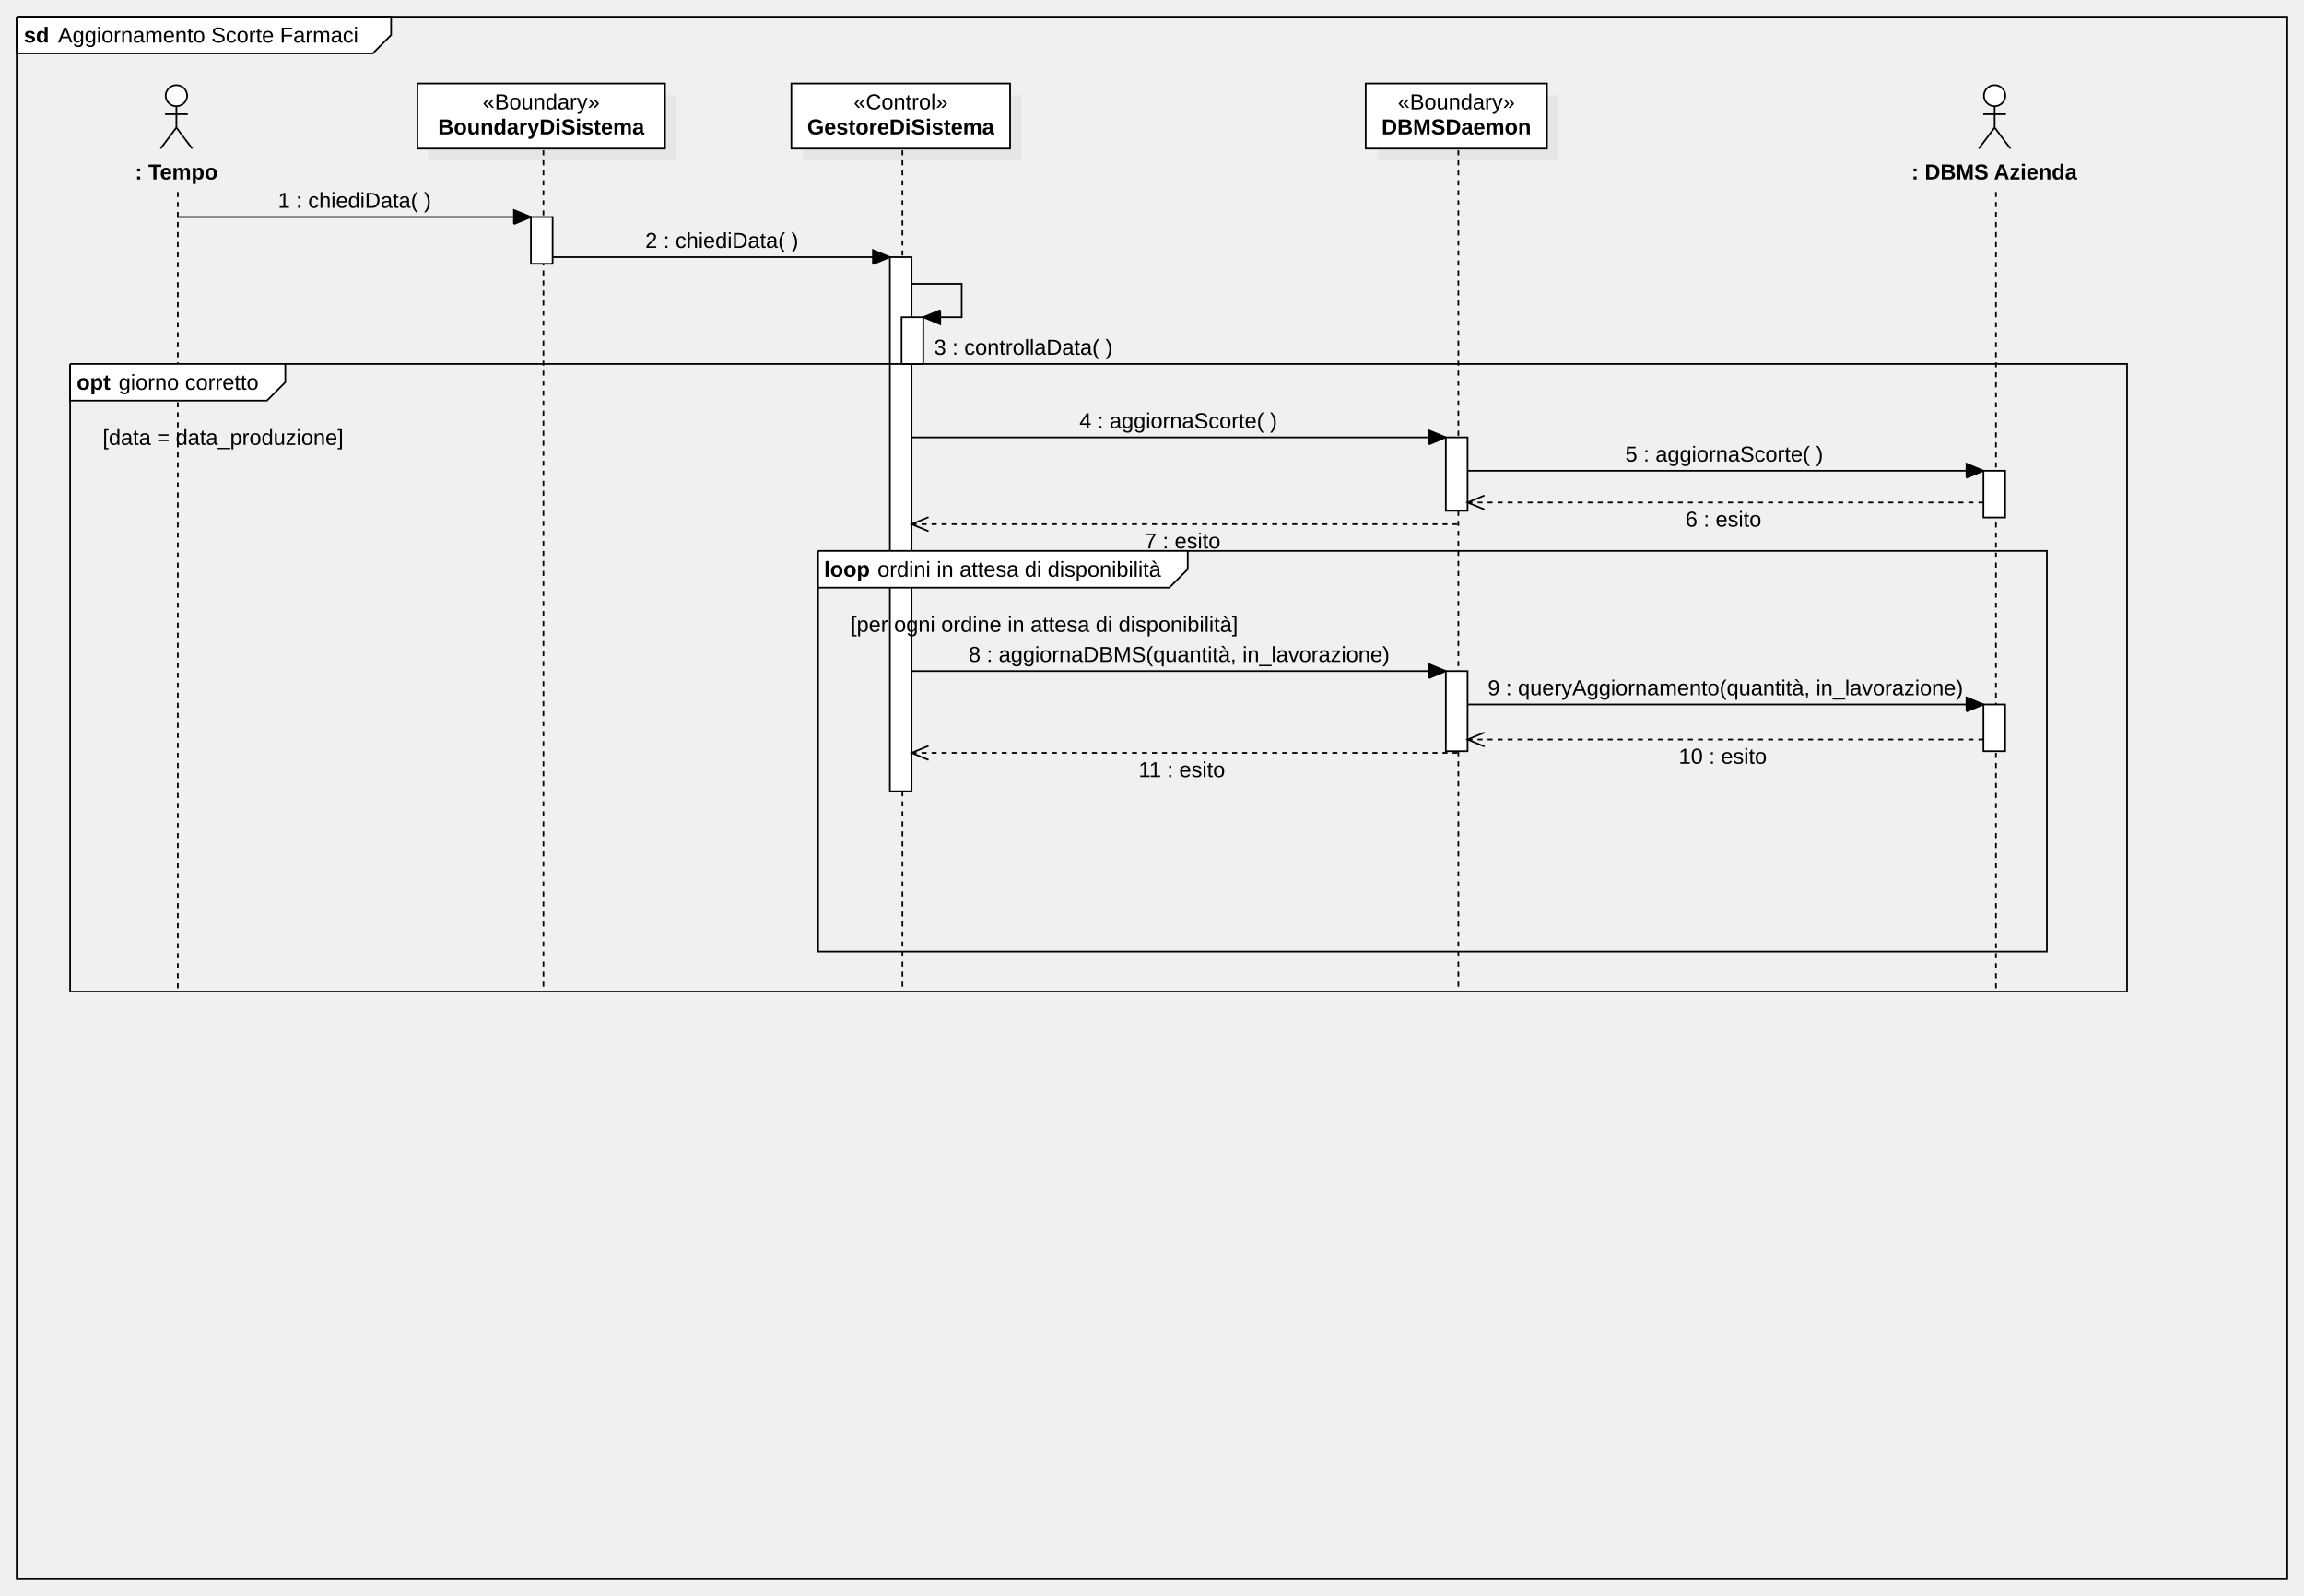
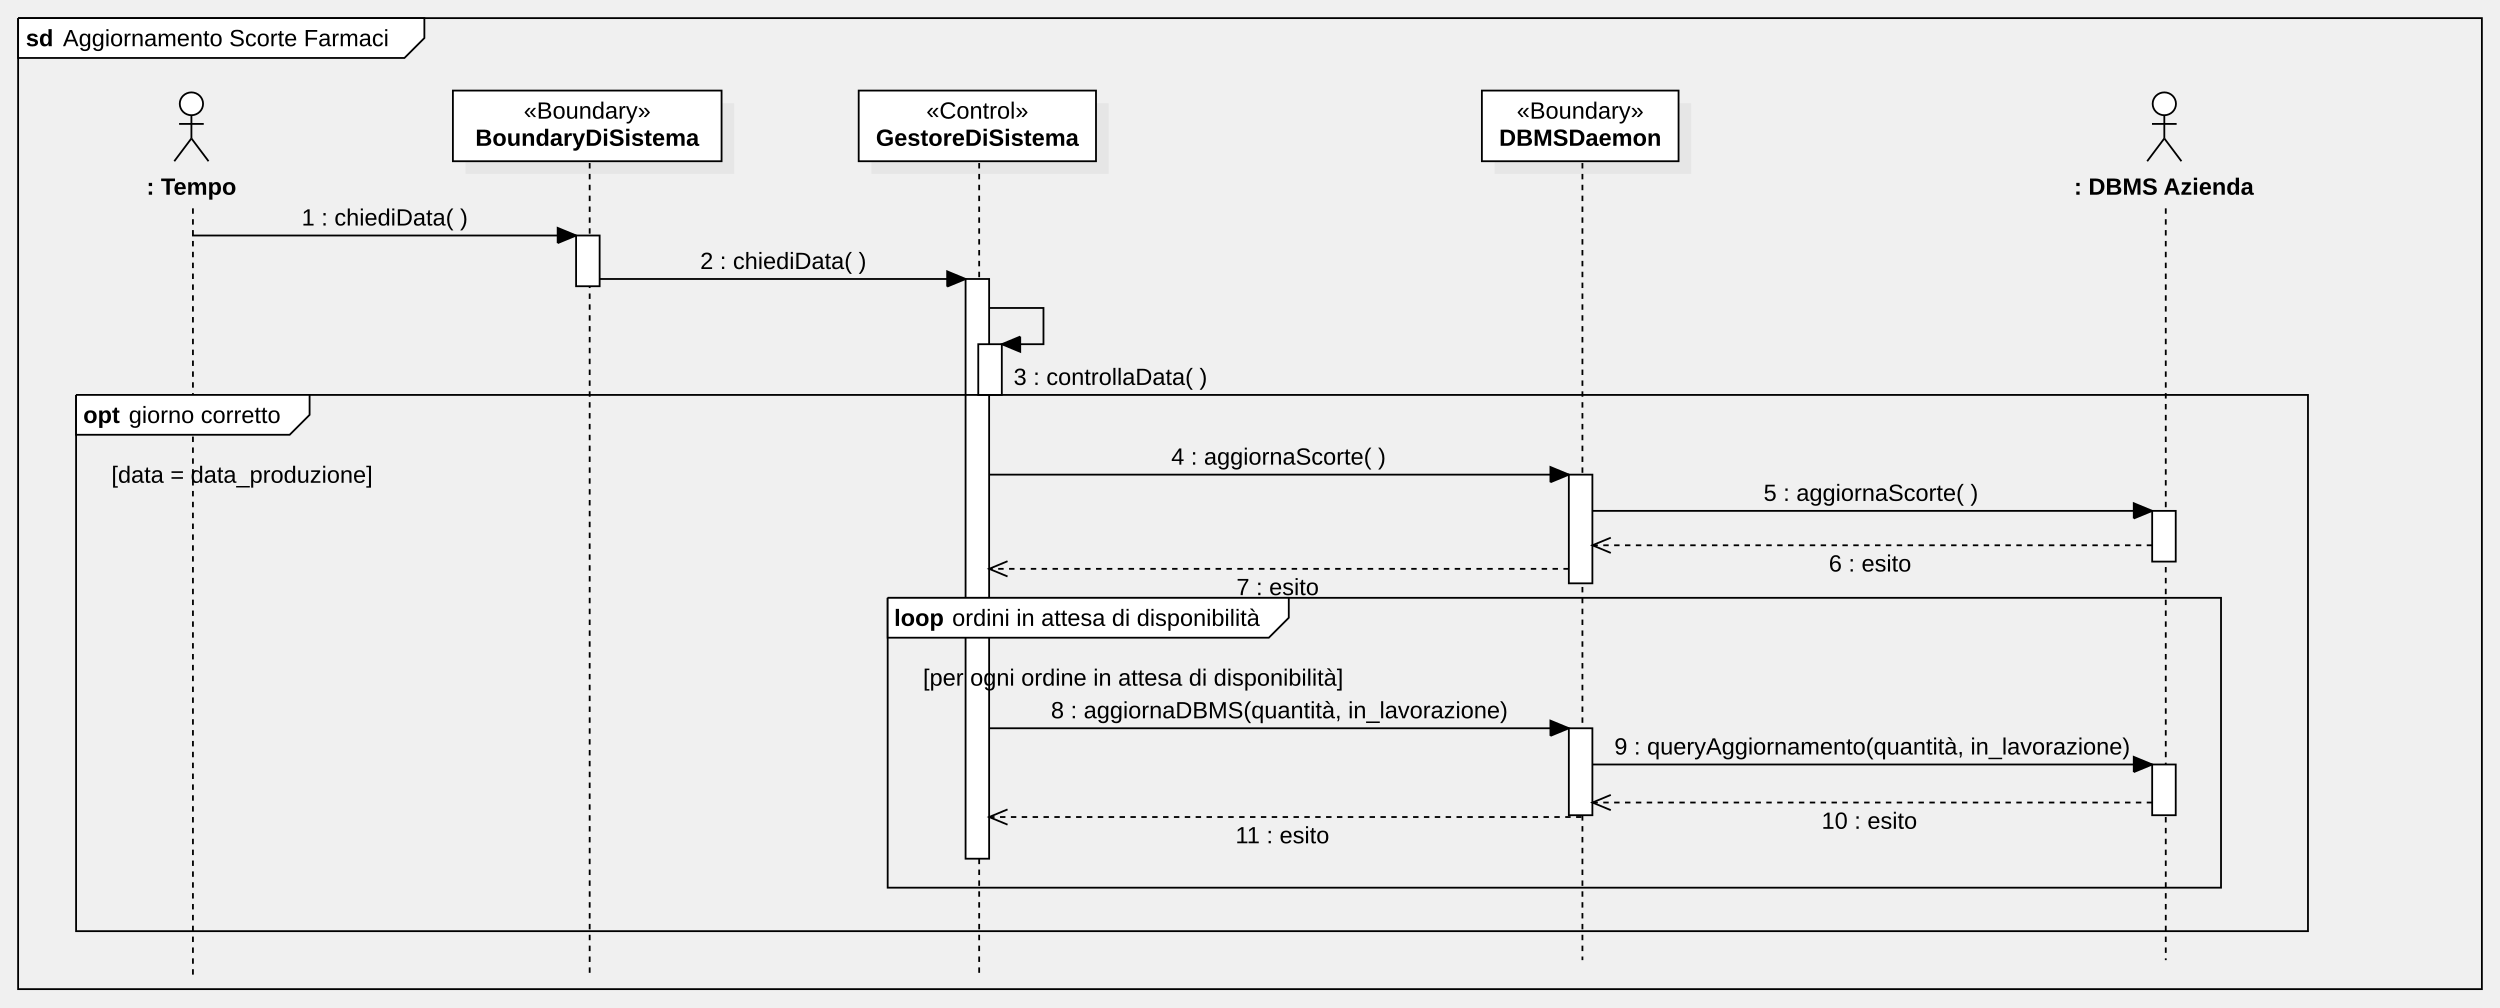
- <svg xmlns="http://www.w3.org/2000/svg" height="956" version="1.1" width="1380">
+ <svg xmlns="http://www.w3.org/2000/svg" height="556" version="1.1" width="1380">
  <defs />
  <g>
    <g transform="translate(2,10) scale(1,1)">
-       <path d="M 8 0 L 1368 0 L 1368 936 L 8 936 L 8 0" fill="none" stroke="#000000" stroke-miterlimit="10" />
+       <path d="M 8 0 L 1368 0 L 1368 536 L 8 536 L 8 0" fill="none" stroke="#000000" stroke-miterlimit="10" />
    </g>
    <g transform="translate(2,10) scale(1,1)">
      <path d="M 8 0 L 8 22 L 221.253 22 L 232.253 11 L 232.253 0 L 8 0" fill="#ffffff" stroke="none" />
    </g>
    <g transform="translate(2,10) scale(1,1)">
      <path d="M 8 0 L 8 22 L 221.253 22 L 232.253 11 L 232.253 0 L 8 0 L 8 0" fill="none" stroke="#000000" stroke-miterlimit="10" />
    </g>
    <g transform="translate(2,10) scale(1,1)">
      <g>
        <path fill="none" stroke="none" />
        <text fill="#000000" font-family="Arial" font-size="13px" font-style="normal" font-weight="normal" stroke="none" text-decoration="none" x="32.73" y="15.5">Aggiornamento Scorte Farmaci </text>
      </g>
    </g>
    <g transform="translate(2,10) scale(1,1)">
      <g>
        <path fill="none" stroke="none" />
        <text fill="#000000" font-family="Arial" font-size="13px" font-style="normal" font-weight="bold" stroke="none" text-decoration="none" x="12.28" y="15.5">sd</text>
      </g>
    </g>
    <g transform="translate(2,10) scale(1,1)">
      <path d="M 97.233 47.3 C 97.233 43.821 100.111 41 103.662 41 C 107.213 41 110.091 43.821 110.091 47.3 C 110.091 50.779 107.213 53.6 103.662 53.6 C 100.111 53.6 97.233 50.779 97.233 47.3 Z" fill="#ffffff" stroke="none" />
    </g>
    <g transform="translate(2,10) scale(1,1)">
      <path d="M 97.233 47.3 C 97.233 43.821 100.111 41 103.662 41 C 107.213 41 110.091 43.821 110.091 47.3 C 110.091 50.779 107.213 53.6 103.662 53.6 C 100.111 53.6 97.233 50.779 97.233 47.3 Z" fill="none" stroke="#000000" stroke-miterlimit="10" />
    </g>
    <g transform="translate(2,10) scale(1,1)">
      <path d="M 103.662 53.6 L 103.662 66.4" fill="none" stroke="#000000" stroke-miterlimit="10" />
    </g>
    <g transform="translate(2,10) scale(1,1)">
      <path d="M 96.855 58.4 L 110.469 58.4" fill="none" stroke="#000000" stroke-miterlimit="10" />
    </g>
    <g transform="translate(2,10) scale(1,1)">
      <path d="M 103.662 66.4 L 94.208 79" fill="none" stroke="#000000" stroke-miterlimit="10" />
    </g>
    <g transform="translate(2,10) scale(1,1)">
      <path d="M 103.662 66.4 L 113.117 79" fill="none" stroke="#000000" stroke-miterlimit="10" />
    </g>
    <g transform="translate(2,10) scale(1,1)">
      <g>
        <path fill="none" stroke="none" />
        <text fill="#000000" font-family="Arial" font-size="13px" font-style="normal" font-weight="bold" stroke="none" text-decoration="none" x="78.868" y="97.5">: Tempo</text>
      </g>
    </g>
    <g transform="translate(2,10) scale(1,1)">
-       <path d="M 104.5 105 L 104.5 584" fill="none" stroke="#000000" stroke-dasharray="3" stroke-miterlimit="10" />
+       <path d="M 104.5 105 L 104.5 528" fill="none" stroke="#000000" stroke-dasharray="3" stroke-miterlimit="10" />
    </g>
    <g transform="translate(2,10) scale(1,1)">
      <rect fill="#C0C0C0" height="39" opacity="0.2" stroke="none" width="148.308" x="255" y="47" />
    </g>
    <g transform="translate(2,10) scale(1,1)">
      <rect fill="#ffffff" height="39" stroke="none" width="148.308" x="248" y="40" />
    </g>
    <g transform="translate(2,10) scale(1,1)">
      <path d="M 248 40 L 396.308 40 L 396.308 79 L 248 79 L 248 40 Z Z" fill="none" stroke="#000000" stroke-miterlimit="10" />
    </g>
    <g transform="translate(2,10) scale(1,1)">
      <g>
        <path fill="none" stroke="none" />
        <text fill="#000000" font-family="Arial" font-size="13px" font-style="normal" font-weight="normal" stroke="none" text-decoration="none" x="287.099" y="55.5">«Boundary»</text>
      </g>
    </g>
    <g transform="translate(2,10) scale(1,1)">
      <g>
        <path fill="none" stroke="none" />
        <text fill="#000000" font-family="Arial" font-size="13px" font-style="normal" font-weight="bold" stroke="none" text-decoration="none" x="260.388" y="70.5">BoundaryDiSistema</text>
      </g>
    </g>
    <g transform="translate(2,10) scale(1,1)">
-       <path d="M 323.5 80 L 323.5 584" fill="none" stroke="#000000" stroke-dasharray="3" stroke-miterlimit="10" />
+       <path d="M 323.5 80 L 323.5 528" fill="none" stroke="#000000" stroke-dasharray="3" stroke-miterlimit="10" />
    </g>
    <g transform="translate(2,10) scale(1,1)">
      <rect fill="#C0C0C0" height="39" opacity="0.2" stroke="none" width="130.992" x="479" y="47" />
    </g>
    <g transform="translate(2,10) scale(1,1)">
      <rect fill="#ffffff" height="39" stroke="none" width="130.992" x="472" y="40" />
    </g>
    <g transform="translate(2,10) scale(1,1)">
      <path d="M 472 40 L 602.992 40 L 602.992 79 L 472 79 L 472 40 Z Z" fill="none" stroke="#000000" stroke-miterlimit="10" />
    </g>
    <g transform="translate(2,10) scale(1,1)">
      <g>
        <path fill="none" stroke="none" />
        <text fill="#000000" font-family="Arial" font-size="13px" font-style="normal" font-weight="normal" stroke="none" text-decoration="none" x="509.312" y="55.5">«Control»</text>
      </g>
    </g>
    <g transform="translate(2,10) scale(1,1)">
      <g>
        <path fill="none" stroke="none" />
        <text fill="#000000" font-family="Arial" font-size="13px" font-style="normal" font-weight="bold" stroke="none" text-decoration="none" x="481.5" y="70.5">GestoreDiSistema</text>
      </g>
    </g>
    <g transform="translate(2,10) scale(1,1)">
-       <path d="M 538.5 80 L 538.5 584" fill="none" stroke="#000000" stroke-dasharray="3" stroke-miterlimit="10" />
+       <path d="M 538.5 80 L 538.5 528" fill="none" stroke="#000000" stroke-dasharray="3" stroke-miterlimit="10" />
    </g>
    <g transform="translate(2,10) scale(1,1)">
      <rect fill="#C0C0C0" height="39" opacity="0.2" stroke="none" width="108.565" x="823" y="47" />
    </g>
    <g transform="translate(2,10) scale(1,1)">
      <rect fill="#ffffff" height="39" stroke="none" width="108.565" x="816" y="40" />
    </g>
    <g transform="translate(2,10) scale(1,1)">
      <path d="M 816 40 L 924.565 40 L 924.565 79 L 816 79 L 816 40 Z Z" fill="none" stroke="#000000" stroke-miterlimit="10" />
    </g>
    <g transform="translate(2,10) scale(1,1)">
      <g>
        <path fill="none" stroke="none" />
        <text fill="#000000" font-family="Arial" font-size="13px" font-style="normal" font-weight="normal" stroke="none" text-decoration="none" x="835.228" y="55.5">«Boundary»</text>
      </g>
    </g>
    <g transform="translate(2,10) scale(1,1)">
      <g>
        <path fill="none" stroke="none" />
        <text fill="#000000" font-family="Arial" font-size="13px" font-style="normal" font-weight="bold" stroke="none" text-decoration="none" x="825.5" y="70.5">DBMSDaemon</text>
      </g>
    </g>
    <g transform="translate(2,10) scale(1,1)">
-       <path d="M 871.5 80 L 871.5 584" fill="none" stroke="#000000" stroke-dasharray="3" stroke-miterlimit="10" />
+       <path d="M 871.5 80 L 871.5 520" fill="none" stroke="#000000" stroke-dasharray="3" stroke-miterlimit="10" />
    </g>
    <g transform="translate(2,10) scale(1,1)">
      <path d="M 1186.275 47.3 C 1186.275 43.821 1189.153 41 1192.704 41 C 1196.254 41 1199.133 43.821 1199.133 47.3 C 1199.133 50.779 1196.254 53.6 1192.704 53.6 C 1189.153 53.6 1186.275 50.779 1186.275 47.3 Z" fill="#ffffff" stroke="none" />
    </g>
    <g transform="translate(2,10) scale(1,1)">
      <path d="M 1186.275 47.3 C 1186.275 43.821 1189.153 41 1192.704 41 C 1196.254 41 1199.133 43.821 1199.133 47.3 C 1199.133 50.779 1196.254 53.6 1192.704 53.6 C 1189.153 53.6 1186.275 50.779 1186.275 47.3 Z" fill="none" stroke="#000000" stroke-miterlimit="10" />
    </g>
    <g transform="translate(2,10) scale(1,1)">
      <path d="M 1192.704 53.6 L 1192.704 66.4" fill="none" stroke="#000000" stroke-miterlimit="10" />
    </g>
    <g transform="translate(2,10) scale(1,1)">
      <path d="M 1185.896 58.4 L 1199.511 58.4" fill="none" stroke="#000000" stroke-miterlimit="10" />
    </g>
    <g transform="translate(2,10) scale(1,1)">
      <path d="M 1192.704 66.4 L 1183.249 79" fill="none" stroke="#000000" stroke-miterlimit="10" />
    </g>
    <g transform="translate(2,10) scale(1,1)">
      <path d="M 1192.704 66.4 L 1202.158 79" fill="none" stroke="#000000" stroke-miterlimit="10" />
    </g>
    <g transform="translate(2,10) scale(1,1)">
      <g>
        <path fill="none" stroke="none" />
        <text fill="#000000" font-family="Arial" font-size="13px" font-style="normal" font-weight="bold" stroke="none" text-decoration="none" x="1142.868" y="97.5">: DBMS Azienda</text>
      </g>
    </g>
    <g transform="translate(2,10) scale(1,1)">
-       <path d="M 1193.5 105 L 1193.5 584" fill="none" stroke="#000000" stroke-dasharray="3" stroke-miterlimit="10" />
+       <path d="M 1193.5 105 L 1193.5 520" fill="none" stroke="#000000" stroke-dasharray="3" stroke-miterlimit="10" />
    </g>
    <g transform="translate(2,10) scale(1,1)">
      <path d="M 104 120 L 316 120" fill="none" stroke="#000000" stroke-miterlimit="10" />
    </g>
    <g transform="translate(2,10) scale(1,1)">
      <path d="M 305.837 124.21 L 316 120 L 305.837 115.79" fill="#000000" stroke="none" />
    </g>
    <g transform="translate(2,10) scale(1,1)">
      <path d="M 305.837 124.21 L 316 120 L 305.837 115.79 L 305.837 124.21" fill="none" stroke="#000000" stroke-miterlimit="10" />
    </g>
    <g transform="translate(2,10) scale(1,1)">
      <g>
        <path fill="none" stroke="none" />
        <text fill="#000000" font-family="Arial" font-size="13px" font-style="normal" font-weight="normal" stroke="none" text-decoration="none" x="164.5" y="114.5">1 : chiediData( )</text>
      </g>
    </g>
    <g transform="translate(2,10) scale(1,1)">
      <rect fill="#ffffff" height="28" stroke="none" width="13" x="316" y="120" />
    </g>
    <g transform="translate(2,10) scale(1,1)">
      <path d="M 316 120 L 329 120 L 329 148 L 316 148 L 316 120 Z Z" fill="none" stroke="#000000" stroke-miterlimit="10" />
    </g>
    <g transform="translate(2,10) scale(1,1)">
      <path d="M 329 144 L 531 144" fill="none" stroke="#000000" stroke-miterlimit="10" />
    </g>
    <g transform="translate(2,10) scale(1,1)">
      <path d="M 520.837 148.21 L 531 144 L 520.837 139.79" fill="#000000" stroke="none" />
    </g>
    <g transform="translate(2,10) scale(1,1)">
      <path d="M 520.837 148.21 L 531 144 L 520.837 139.79 L 520.837 148.21" fill="none" stroke="#000000" stroke-miterlimit="10" />
    </g>
    <g transform="translate(2,10) scale(1,1)">
      <g>
        <path fill="none" stroke="none" />
        <text fill="#000000" font-family="Arial" font-size="13px" font-style="normal" font-weight="normal" stroke="none" text-decoration="none" x="384.5" y="138.5">2 : chiediData( )</text>
      </g>
    </g>
    <g transform="translate(2,10) scale(1,1)">
      <rect fill="#ffffff" height="320" stroke="none" width="13" x="531" y="144" />
    </g>
    <g transform="translate(2,10) scale(1,1)">
      <path d="M 531 144 L 544 144 L 544 464 L 531 464 L 531 144 Z Z" fill="none" stroke="#000000" stroke-miterlimit="10" />
    </g>
    <g transform="translate(2,10) scale(1,1)">
      <path d="M 544 160 L 574 160 L 574 180 L 551 180" fill="none" stroke="#000000" stroke-miterlimit="10" />
    </g>
    <g transform="translate(2,10) scale(1,1)">
      <path d="M 561.163 175.79 L 551 180 L 561.163 184.21" fill="#000000" stroke="none" />
    </g>
    <g transform="translate(2,10) scale(1,1)">
      <path d="M 561.163 175.79 L 551 180 L 561.163 184.21 L 561.163 175.79" fill="none" stroke="#000000" stroke-miterlimit="10" />
    </g>
    <g transform="translate(2,10) scale(1,1)">
      <g>
        <path fill="none" stroke="none" />
        <text fill="#000000" font-family="Arial" font-size="13px" font-style="normal" font-weight="normal" stroke="none" text-decoration="none" x="557.5" y="202.5">3 : controllaData( )</text>
      </g>
    </g>
    <g transform="translate(2,10) scale(1,1)">
      <rect fill="#ffffff" height="28" stroke="none" width="13" x="538" y="180" />
    </g>
    <g transform="translate(2,10) scale(1,1)">
      <path d="M 538 180 L 551 180 L 551 208 L 538 208 L 538 180 Z Z" fill="none" stroke="#000000" stroke-miterlimit="10" />
    </g>
    <g transform="translate(2,10) scale(1,1)">
      <path d="M 544 252 L 864 252" fill="none" stroke="#000000" stroke-miterlimit="10" />
    </g>
    <g transform="translate(2,10) scale(1,1)">
      <path d="M 853.837 256.21 L 864 252 L 853.837 247.79" fill="#000000" stroke="none" />
    </g>
    <g transform="translate(2,10) scale(1,1)">
      <path d="M 853.837 256.21 L 864 252 L 853.837 247.79 L 853.837 256.21" fill="none" stroke="#000000" stroke-miterlimit="10" />
    </g>
    <g transform="translate(2,10) scale(1,1)">
      <g>
        <path fill="none" stroke="none" />
        <text fill="#000000" font-family="Arial" font-size="13px" font-style="normal" font-weight="normal" stroke="none" text-decoration="none" x="644.5" y="246.5">4 : aggiornaScorte( )</text>
      </g>
    </g>
    <g transform="translate(2,10) scale(1,1)">
-       <rect fill="#ffffff" height="44" stroke="none" width="13" x="864" y="252" />
-     </g>
-     <g transform="translate(2,10) scale(1,1)">
-       <path d="M 864 252 L 877 252 L 877 296 L 864 296 L 864 252 Z Z" fill="none" stroke="#000000" stroke-miterlimit="10" />
+       <rect fill="#ffffff" height="60" stroke="none" width="13" x="864" y="252" />
+     </g>
+     <g transform="translate(2,10) scale(1,1)">
+       <path d="M 864 252 L 877 252 L 877 312 L 864 312 L 864 252 Z Z" fill="none" stroke="#000000" stroke-miterlimit="10" />
    </g>
    <g transform="translate(2,10) scale(1,1)">
      <path d="M 877 272 L 1186 272" fill="none" stroke="#000000" stroke-miterlimit="10" />
    </g>
    <g transform="translate(2,10) scale(1,1)">
      <path d="M 1175.837 276.21 L 1186 272 L 1175.837 267.79" fill="#000000" stroke="none" />
    </g>
    <g transform="translate(2,10) scale(1,1)">
      <path d="M 1175.837 276.21 L 1186 272 L 1175.837 267.79 L 1175.837 276.21" fill="none" stroke="#000000" stroke-miterlimit="10" />
    </g>
    <g transform="translate(2,10) scale(1,1)">
      <g>
        <path fill="none" stroke="none" />
        <text fill="#000000" font-family="Arial" font-size="13px" font-style="normal" font-weight="normal" stroke="none" text-decoration="none" x="971.5" y="266.5">5 : aggiornaScorte( )</text>
      </g>
    </g>
    <g transform="translate(2,10) scale(1,1)">
      <rect fill="#ffffff" height="28" stroke="none" width="13" x="1186" y="272" />
    </g>
    <g transform="translate(2,10) scale(1,1)">
      <path d="M 1186 272 L 1199 272 L 1199 300 L 1186 300 L 1186 272 Z Z" fill="none" stroke="#000000" stroke-miterlimit="10" />
    </g>
    <g transform="translate(2,10) scale(1,1)">
      <path d="M 1186 291 L 877 291" fill="none" stroke="#000000" stroke-dasharray="3" stroke-miterlimit="10" />
    </g>
    <g transform="translate(2,10) scale(1,1)">
      <path d="M 887.163 286.79 L 877 291 L 887.163 295.21" fill="none" stroke="#000000" stroke-miterlimit="10" />
    </g>
    <g transform="translate(2,10) scale(1,1)">
      <g>
        <path fill="none" stroke="none" />
        <text fill="#000000" font-family="Arial" font-size="13px" font-style="normal" font-weight="normal" stroke="none" text-decoration="none" x="1007.5" y="305.5">6 : esito</text>
      </g>
    </g>
    <g transform="translate(2,10) scale(1,1)">
-       <path d="M 871 304 L 544 304" fill="none" stroke="#000000" stroke-dasharray="3" stroke-miterlimit="10" />
+       <path d="M 864 304 L 544 304" fill="none" stroke="#000000" stroke-dasharray="3" stroke-miterlimit="10" />
    </g>
    <g transform="translate(2,10) scale(1,1)">
      <path d="M 554.163 299.79 L 544 304 L 554.163 308.21" fill="none" stroke="#000000" stroke-miterlimit="10" />
    </g>
    <g transform="translate(2,10) scale(1,1)">
      <g>
        <path fill="none" stroke="none" />
-         <text fill="#000000" font-family="Arial" font-size="13px" font-style="normal" font-weight="normal" stroke="none" text-decoration="none" x="683.5" y="318.5">7 : esito</text>
+         <text fill="#000000" font-family="Arial" font-size="13px" font-style="normal" font-weight="normal" stroke="none" text-decoration="none" x="680.5" y="318.5">7 : esito</text>
      </g>
    </g>
    <g transform="translate(2,10) scale(1,1)">
      <path d="M 544 392 L 864 392" fill="none" stroke="#000000" stroke-miterlimit="10" />
    </g>
    <g transform="translate(2,10) scale(1,1)">
      <path d="M 853.837 396.21 L 864 392 L 853.837 387.79" fill="#000000" stroke="none" />
    </g>
    <g transform="translate(2,10) scale(1,1)">
      <path d="M 853.837 396.21 L 864 392 L 853.837 387.79 L 853.837 396.21" fill="none" stroke="#000000" stroke-miterlimit="10" />
    </g>
    <g transform="translate(2,10) scale(1,1)">
      <g>
        <path fill="none" stroke="none" />
        <text fill="#000000" font-family="Arial" font-size="13px" font-style="normal" font-weight="normal" stroke="none" text-decoration="none" x="578.115" y="386.5">8 : aggiornaDBMS(quantità, in_lavorazione)</text>
      </g>
    </g>
    <g transform="translate(2,10) scale(1,1)">
      <rect fill="#ffffff" height="48" stroke="none" width="13" x="864" y="392" />
    </g>
    <g transform="translate(2,10) scale(1,1)">
      <path d="M 864 392 L 877 392 L 877 440 L 864 440 L 864 392 Z Z" fill="none" stroke="#000000" stroke-miterlimit="10" />
    </g>
    <g transform="translate(2,10) scale(1,1)">
      <path d="M 877 412 L 1186 412" fill="none" stroke="#000000" stroke-miterlimit="10" />
    </g>
    <g transform="translate(2,10) scale(1,1)">
      <path d="M 1175.837 416.21 L 1186 412 L 1175.837 407.79" fill="#000000" stroke="none" />
    </g>
    <g transform="translate(2,10) scale(1,1)">
      <path d="M 1175.837 416.21 L 1186 412 L 1175.837 407.79 L 1175.837 416.21" fill="none" stroke="#000000" stroke-miterlimit="10" />
    </g>
    <g transform="translate(2,10) scale(1,1)">
      <g>
        <path fill="none" stroke="none" />
        <text fill="#000000" font-family="Arial" font-size="13px" font-style="normal" font-weight="normal" stroke="none" text-decoration="none" x="889.115" y="406.5">9 : queryAggiornamento(quantità, in_lavorazione)</text>
      </g>
    </g>
    <g transform="translate(2,10) scale(1,1)">
      <rect fill="#ffffff" height="28" stroke="none" width="13" x="1186" y="412" />
    </g>
    <g transform="translate(2,10) scale(1,1)">
      <path d="M 1186 412 L 1199 412 L 1199 440 L 1186 440 L 1186 412 Z Z" fill="none" stroke="#000000" stroke-miterlimit="10" />
    </g>
    <g transform="translate(2,10) scale(1,1)">
      <path d="M 1186 433 L 877 433" fill="none" stroke="#000000" stroke-dasharray="3" stroke-miterlimit="10" />
    </g>
    <g transform="translate(2,10) scale(1,1)">
      <path d="M 887.163 428.79 L 877 433 L 887.163 437.21" fill="none" stroke="#000000" stroke-miterlimit="10" />
    </g>
    <g transform="translate(2,10) scale(1,1)">
      <g>
        <path fill="none" stroke="none" />
        <text fill="#000000" font-family="Arial" font-size="13px" font-style="normal" font-weight="normal" stroke="none" text-decoration="none" x="1003.5" y="447.5">10 : esito</text>
      </g>
    </g>
    <g transform="translate(2,10) scale(1,1)">
      <path d="M 871 441 L 544 441" fill="none" stroke="#000000" stroke-dasharray="3" stroke-miterlimit="10" />
    </g>
    <g transform="translate(2,10) scale(1,1)">
      <path d="M 554.163 436.79 L 544 441 L 554.163 445.21" fill="none" stroke="#000000" stroke-miterlimit="10" />
    </g>
    <g transform="translate(2,10) scale(1,1)">
      <g>
        <path fill="none" stroke="none" />
        <text fill="#000000" font-family="Arial" font-size="13px" font-style="normal" font-weight="normal" stroke="none" text-decoration="none" x="679.982" y="455.5">11 : esito</text>
      </g>
    </g>
    <g transform="translate(2,10) scale(1,1)">
-       <path d="M 40 208 L 1272 208 L 1272 584 L 40 584 L 40 208" fill="none" stroke="#000000" stroke-miterlimit="10" />
+       <path d="M 40 208 L 1272 208 L 1272 504 L 40 504 L 40 208" fill="none" stroke="#000000" stroke-miterlimit="10" />
    </g>
    <g transform="translate(2,10) scale(1,1)">
      <path d="M 40 208 L 40 230 L 157.893 230 L 168.893 219 L 168.893 208 L 40 208" fill="#ffffff" stroke="none" />
    </g>
    <g transform="translate(2,10) scale(1,1)">
      <path d="M 40 208 L 40 230 L 157.893 230 L 168.893 219 L 168.893 208 L 40 208 L 40 208" fill="none" stroke="#000000" stroke-miterlimit="10" />
    </g>
    <g transform="translate(2,10) scale(1,1)">
      <g>
        <path fill="none" stroke="none" />
        <text fill="#000000" font-family="Arial" font-size="13px" font-style="normal" font-weight="normal" stroke="none" text-decoration="none" x="69.072" y="223.5">giorno corretto</text>
      </g>
    </g>
    <g transform="translate(2,10) scale(1,1)">
      <g>
        <path fill="none" stroke="none" />
        <text fill="#000000" font-family="Arial" font-size="13px" font-style="normal" font-weight="bold" stroke="none" text-decoration="none" x="43.93" y="223.5">opt</text>
      </g>
    </g>
    <g transform="translate(2,10) scale(1,1)">
      <g>
        <path fill="none" stroke="none" />
        <text fill="#000000" font-family="Arial" font-size="13px" font-style="normal" font-weight="normal" stroke="none" text-decoration="none" x="59.5" y="256.5">[data = data_produzione]</text>
      </g>
    </g>
    <g transform="translate(2,10) scale(1,1)">
-       <path d="M 488 320 L 1224 320 L 1224 560 L 488 560 L 488 320" fill="none" stroke="#000000" stroke-miterlimit="10" />
+       <path d="M 488 320 L 1224 320 L 1224 480 L 488 480 L 488 320" fill="none" stroke="#000000" stroke-miterlimit="10" />
    </g>
    <g transform="translate(2,10) scale(1,1)">
      <path d="M 488 320 L 488 342 L 698.403 342 L 709.403 331 L 709.403 320 L 488 320" fill="#ffffff" stroke="none" />
    </g>
    <g transform="translate(2,10) scale(1,1)">
      <path d="M 488 320 L 488 342 L 698.403 342 L 709.403 331 L 709.403 320 L 488 320 L 488 320" fill="none" stroke="#000000" stroke-miterlimit="10" />
    </g>
    <g transform="translate(2,10) scale(1,1)">
      <g>
        <path fill="none" stroke="none" />
        <text fill="#000000" font-family="Arial" font-size="13px" font-style="normal" font-weight="normal" stroke="none" text-decoration="none" x="523.578" y="335.5">ordini in attesa di disponibilità</text>
      </g>
    </g>
    <g transform="translate(2,10) scale(1,1)">
      <g>
        <path fill="none" stroke="none" />
        <text fill="#000000" font-family="Arial" font-size="13px" font-style="normal" font-weight="bold" stroke="none" text-decoration="none" x="491.572" y="335.5">loop</text>
      </g>
    </g>
    <g transform="translate(2,10) scale(1,1)">
      <g>
        <path fill="none" stroke="none" />
        <text fill="#000000" font-family="Arial" font-size="13px" font-style="normal" font-weight="normal" stroke="none" text-decoration="none" x="507.5" y="368.5">[per ogni ordine in attesa di disponibilità]</text>
      </g>
    </g>
  </g>
</svg>
